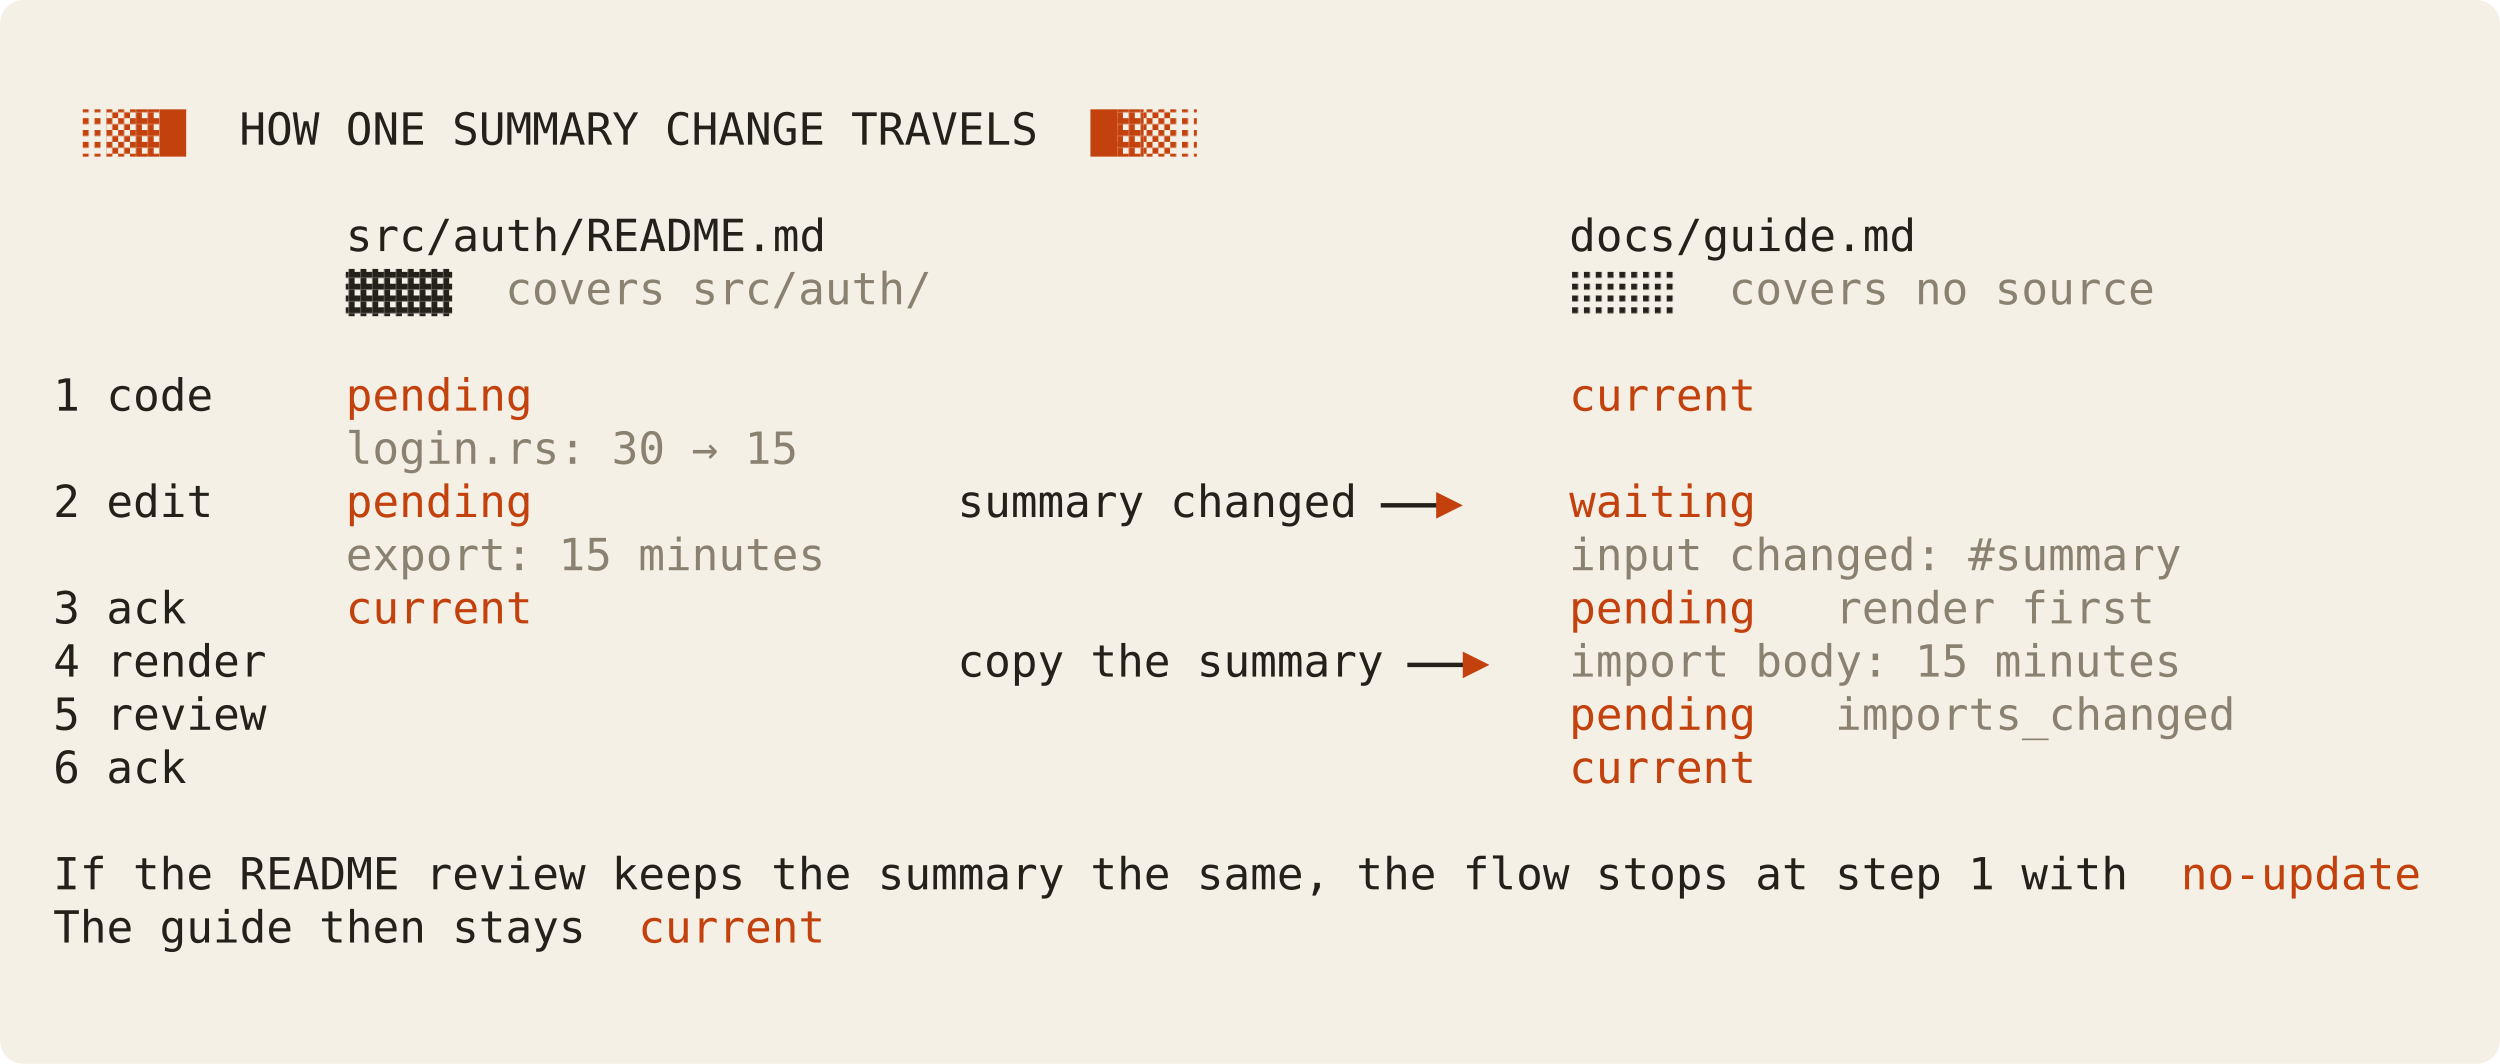
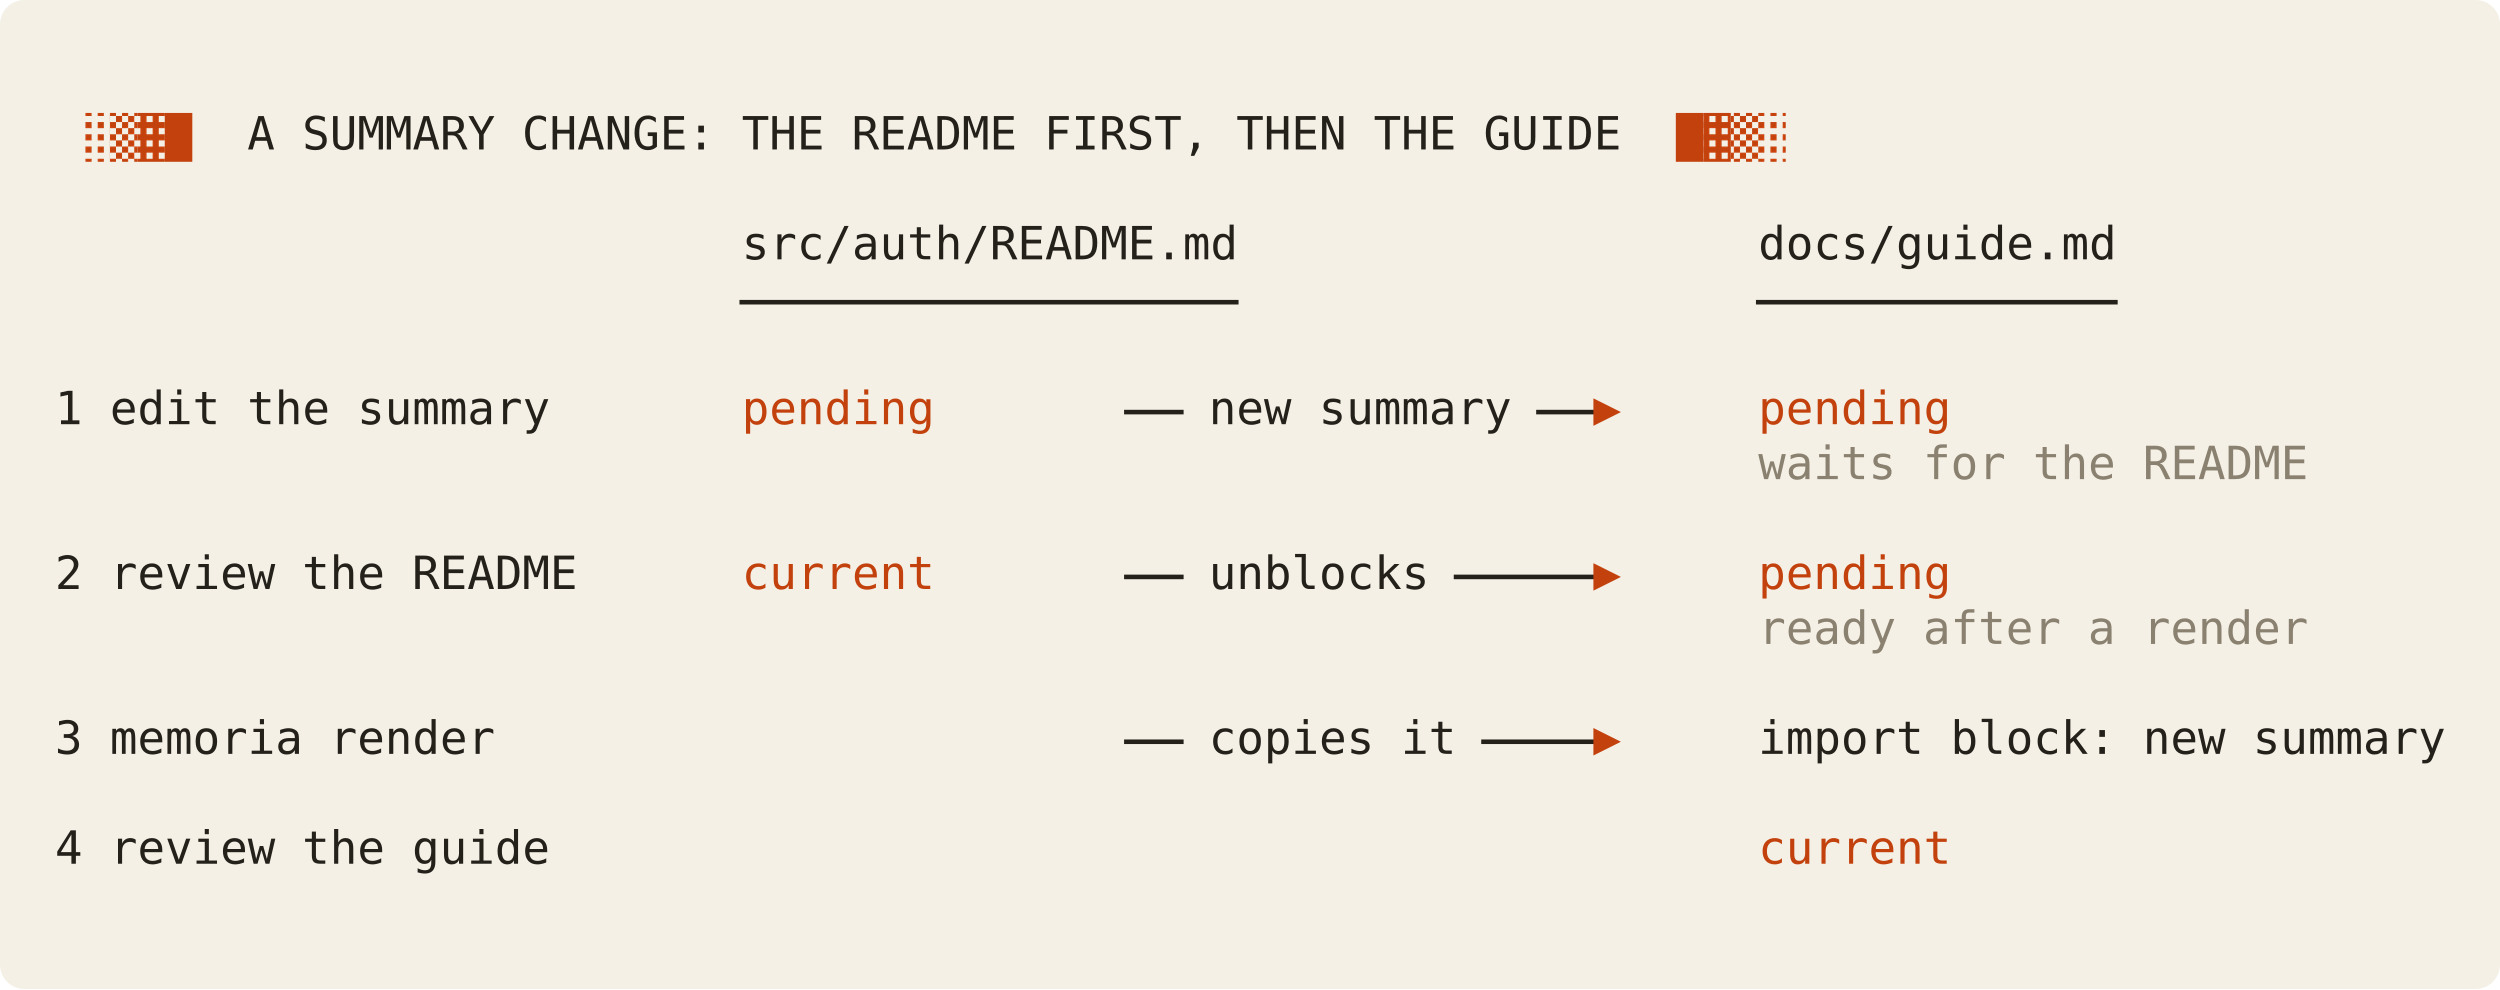
- <svg xmlns="http://www.w3.org/2000/svg" width="846" height="360" viewBox="0 0 846 360" role="img" aria-labelledby="title desc">
+ <svg xmlns="http://www.w3.org/2000/svg" width="819" height="324" viewBox="0 0 819 324" role="img" aria-labelledby="title desc">
  <style>.bg{fill:#f4f0e6}.ink{fill:#24211b}.muted{fill:#8a8170}.accent{fill:#c2410c}.line{stroke:#24211b}.line-muted{stroke:#8a8170}.line-accent{stroke:#c2410c}@media (prefers-color-scheme: dark){.bg{fill:#13120f}.ink{fill:#e8e3d4}.muted{fill:#7f7867}.accent{fill:#f59e0b}.line{stroke:#e8e3d4}.line-muted{stroke:#7f7867}.line-accent{stroke:#f59e0b}}.line,.line-muted,.line-accent{stroke-width:1.5;fill:none;stroke-linecap:square}text{font-family:ui-monospace,"SFMono-Regular","JetBrains Mono",Menlo,Consolas,"DejaVu Sans Mono",monospace;font-size:15px;white-space:pre}</style>
  <defs>
    <pattern id="d1-accent" width="4" height="4" patternUnits="userSpaceOnUse">
      <rect x="0" y="0" width="2" height="2" class="accent" />
    </pattern>
    <pattern id="d2-accent" width="4" height="4" patternUnits="userSpaceOnUse">
      <rect x="0" y="0" width="2" height="2" class="accent" />
      <rect x="2" y="2" width="2" height="2" class="accent" />
    </pattern>
    <pattern id="d3-accent" width="4" height="4" patternUnits="userSpaceOnUse">
      <rect x="0" y="0" width="2" height="2" class="accent" />
      <rect x="2" y="0" width="2" height="2" class="accent" />
      <rect x="2" y="2" width="2" height="2" class="accent" />
    </pattern>
    <pattern id="d1-muted" width="4" height="4" patternUnits="userSpaceOnUse">
      <rect x="0" y="0" width="2" height="2" class="muted" />
    </pattern>
    <pattern id="d2-muted" width="4" height="4" patternUnits="userSpaceOnUse">
      <rect x="0" y="0" width="2" height="2" class="muted" />
      <rect x="2" y="2" width="2" height="2" class="muted" />
    </pattern>
    <pattern id="d3-muted" width="4" height="4" patternUnits="userSpaceOnUse">
      <rect x="0" y="0" width="2" height="2" class="muted" />
      <rect x="2" y="0" width="2" height="2" class="muted" />
      <rect x="2" y="2" width="2" height="2" class="muted" />
    </pattern>
    <pattern id="d1-ink" width="4" height="4" patternUnits="userSpaceOnUse">
      <rect x="0" y="0" width="2" height="2" class="ink" />
    </pattern>
    <pattern id="d2-ink" width="4" height="4" patternUnits="userSpaceOnUse">
      <rect x="0" y="0" width="2" height="2" class="ink" />
      <rect x="2" y="2" width="2" height="2" class="ink" />
    </pattern>
    <pattern id="d3-ink" width="4" height="4" patternUnits="userSpaceOnUse">
      <rect x="0" y="0" width="2" height="2" class="ink" />
      <rect x="2" y="0" width="2" height="2" class="ink" />
      <rect x="2" y="2" width="2" height="2" class="ink" />
    </pattern>
  </defs>
-   <rect class="bg" width="846" height="360" rx="8" />
+   <rect class="bg" width="819" height="324" rx="8" />
  <rect x="27" y="37" width="9" height="16" fill="url(#d1-accent)" />
  <rect x="36" y="37" width="9" height="16" fill="url(#d2-accent)" />
  <rect x="45" y="37" width="9" height="16" fill="url(#d3-accent)" />
  <rect x="54" y="37" width="9" height="16" class="accent" />
-   <rect x="369" y="37" width="9" height="16" class="accent" />
-   <rect x="378" y="37" width="9" height="16" fill="url(#d3-accent)" />
-   <rect x="387" y="37" width="9" height="16" fill="url(#d2-accent)" />
-   <rect x="396" y="37" width="9" height="16" fill="url(#d1-accent)" />
-   <rect x="117" y="91" width="36" height="16" fill="url(#d3-ink)" />
-   <rect x="531" y="91" width="36" height="16" fill="url(#d1-ink)" />
-   <path class="line" d="M472.5 171L477 171M472.5 171L468 171M481.5 171L486 171M481.5 171L477 171M481.5 225L486 225M481.5 225L477 225M490.5 225L495 225M490.5 225L486 225" />
-   <polygon points="495,171 486,166.5 486,175.5" class="accent" />
-   <polygon points="504,225 495,220.5 495,229.5" class="accent" />
-   <text class="ink" x="81 90 99" y="48.96">HOW</text>
-   <text class="ink" x="117 126 135" y="48.96">ONE</text>
-   <text class="ink" x="153 162 171 180 189 198 207" y="48.96">SUMMARY</text>
-   <text class="ink" x="225 234 243 252 261 270" y="48.96">CHANGE</text>
-   <text class="ink" x="288 297 306 315 324 333 342" y="48.96">TRAVELS</text>
-   <text class="ink" x="117 126 135 144 153 162 171 180 189 198 207 216 225 234 243 252 261 270" y="84.96">src/auth/README.md</text>
-   <text class="ink" x="531 540 549 558 567 576 585 594 603 612 621 630 639" y="84.96">docs/guide.md</text>
-   <text class="muted" x="171 180 189 198 207 216" y="102.96">covers</text>
-   <text class="muted" x="234 243 252 261 270 279 288 297 306" y="102.96">src/auth/</text>
-   <text class="muted" x="585 594 603 612 621 630" y="102.96">covers</text>
-   <text class="muted" x="648 657" y="102.96">no</text>
-   <text class="muted" x="675 684 693 702 711 720" y="102.96">source</text>
+   <rect x="549" y="37" width="9" height="16" class="accent" />
+   <rect x="558" y="37" width="9" height="16" fill="url(#d3-accent)" />
+   <rect x="567" y="37" width="9" height="16" fill="url(#d2-accent)" />
+   <rect x="576" y="37" width="9" height="16" fill="url(#d1-accent)" />
+   <path class="line" d="M247.5 99L252 99M247.5 99L243 99M256.5 99L261 99M256.5 99L252 99M265.5 99L270 99M265.5 99L261 99M274.5 99L279 99M274.5 99L270 99M283.5 99L288 99M283.5 99L279 99M292.5 99L297 99M292.5 99L288 99M301.5 99L306 99M301.5 99L297 99M310.5 99L315 99M310.5 99L306 99M319.5 99L324 99M319.5 99L315 99M328.5 99L333 99M328.5 99L324 99M337.5 99L342 99M337.5 99L333 99M346.5 99L351 99M346.5 99L342 99M355.5 99L360 99M355.5 99L351 99M364.5 99L369 99M364.5 99L360 99M373.5 99L378 99M373.5 99L369 99M382.5 99L387 99M382.5 99L378 99M391.5 99L396 99M391.5 99L387 99M400.5 99L405 99M400.5 99L396 99M580.5 99L585 99M580.5 99L576 99M589.5 99L594 99M589.5 99L585 99M598.5 99L603 99M598.5 99L594 99M607.5 99L612 99M607.5 99L603 99M616.5 99L621 99M616.5 99L612 99M625.5 99L630 99M625.5 99L621 99M634.5 99L639 99M634.5 99L630 99M643.5 99L648 99M643.5 99L639 99M652.5 99L657 99M652.5 99L648 99M661.5 99L666 99M661.5 99L657 99M670.5 99L675 99M670.5 99L666 99M679.5 99L684 99M679.5 99L675 99M688.5 99L693 99M688.5 99L684 99M373.5 135L378 135M373.5 135L369 135M382.5 135L387 135M382.5 135L378 135M508.5 135L513 135M508.5 135L504 135M517.5 135L522 135M517.5 135L513 135M373.5 189L378 189M373.5 189L369 189M382.5 189L387 189M382.5 189L378 189M481.5 189L486 189M481.5 189L477 189M490.5 189L495 189M490.5 189L486 189M499.5 189L504 189M499.5 189L495 189M508.5 189L513 189M508.5 189L504 189M517.5 189L522 189M517.5 189L513 189M373.5 243L378 243M373.5 243L369 243M382.5 243L387 243M382.5 243L378 243M490.5 243L495 243M490.5 243L486 243M499.5 243L504 243M499.5 243L495 243M508.5 243L513 243M508.5 243L504 243M517.5 243L522 243M517.5 243L513 243" />
+   <polygon points="531,135 522,130.5 522,139.5" class="accent" />
+   <polygon points="531,189 522,184.5 522,193.5" class="accent" />
+   <polygon points="531,243 522,238.5 522,247.5" class="accent" />
+   <text class="ink" x="81" y="48.96">A</text>
+   <text class="ink" x="99 108 117 126 135 144 153" y="48.96">SUMMARY</text>
+   <text class="ink" x="171 180 189 198 207 216 225" y="48.96">CHANGE:</text>
+   <text class="ink" x="243 252 261" y="48.96">THE</text>
+   <text class="ink" x="279 288 297 306 315 324" y="48.96">README</text>
+   <text class="ink" x="342 351 360 369 378 387" y="48.96">FIRST,</text>
+   <text class="ink" x="405 414 423 432" y="48.96">THEN</text>
+   <text class="ink" x="450 459 468" y="48.96">THE</text>
+   <text class="ink" x="486 495 504 513 522" y="48.96">GUIDE</text>
+   <text class="ink" x="243 252 261 270 279 288 297 306 315 324 333 342 351 360 369 378 387 396" y="84.96">src/auth/README.md</text>
+   <text class="ink" x="576 585 594 603 612 621 630 639 648 657 666 675 684" y="84.96">docs/guide.md</text>
  <text class="ink" x="18" y="138.96">1</text>
-   <text class="ink" x="36 45 54 63" y="138.96">code</text>
-   <text class="accent" x="117 126 135 144 153 162 171" y="138.96">pending</text>
-   <text class="accent" x="531 540 549 558 567 576 585" y="138.96">current</text>
-   <text class="muted" x="117 126 135 144 153 162 171 180 189" y="156.96">login.rs:</text>
-   <text class="muted" x="207 216" y="156.96">30</text>
-   <text class="muted" x="234" y="156.96">→</text>
-   <text class="muted" x="252 261" y="156.96">15</text>
-   <text class="ink" x="18" y="174.96">2</text>
-   <text class="ink" x="36 45 54 63" y="174.96">edit</text>
-   <text class="accent" x="117 126 135 144 153 162 171" y="174.96">pending</text>
-   <text class="ink" x="324 333 342 351 360 369 378" y="174.96">summary</text>
-   <text class="ink" x="396 405 414 423 432 441 450" y="174.96">changed</text>
-   <text class="accent" x="531 540 549 558 567 576 585" y="174.96">waiting</text>
-   <text class="muted" x="117 126 135 144 153 162 171" y="192.96">export:</text>
-   <text class="muted" x="189 198" y="192.96">15</text>
-   <text class="muted" x="216 225 234 243 252 261 270" y="192.96">minutes</text>
-   <text class="muted" x="531 540 549 558 567" y="192.96">input</text>
-   <text class="muted" x="585 594 603 612 621 630 639 648" y="192.96">changed:</text>
-   <text class="muted" x="666 675 684 693 702 711 720 729" y="192.96">#summary</text>
-   <text class="ink" x="18" y="210.96">3</text>
-   <text class="ink" x="36 45 54" y="210.96">ack</text>
-   <text class="accent" x="117 126 135 144 153 162 171" y="210.96">current</text>
-   <text class="accent" x="531 540 549 558 567 576 585" y="210.96">pending</text>
-   <text class="muted" x="621 630 639 648 657 666" y="210.96">render</text>
-   <text class="muted" x="684 693 702 711 720" y="210.96">first</text>
-   <text class="ink" x="18" y="228.96">4</text>
-   <text class="ink" x="36 45 54 63 72 81" y="228.96">render</text>
-   <text class="ink" x="324 333 342 351" y="228.96">copy</text>
-   <text class="ink" x="369 378 387" y="228.96">the</text>
-   <text class="ink" x="405 414 423 432 441 450 459" y="228.96">summary</text>
-   <text class="muted" x="531 540 549 558 567 576" y="228.96">import</text>
-   <text class="muted" x="594 603 612 621 630" y="228.96">body:</text>
-   <text class="muted" x="648 657" y="228.96">15</text>
-   <text class="muted" x="675 684 693 702 711 720 729" y="228.96">minutes</text>
-   <text class="ink" x="18" y="246.96">5</text>
-   <text class="ink" x="36 45 54 63 72 81" y="246.96">review</text>
-   <text class="accent" x="531 540 549 558 567 576 585" y="246.96">pending</text>
-   <text class="muted" x="621 630 639 648 657 666 675 684 693 702 711 720 729 738 747" y="246.96">imports_changed</text>
-   <text class="ink" x="18" y="264.96">6</text>
-   <text class="ink" x="36 45 54" y="264.96">ack</text>
-   <text class="accent" x="531 540 549 558 567 576 585" y="264.96">current</text>
-   <text class="ink" x="18 27" y="300.96">If</text>
-   <text class="ink" x="45 54 63" y="300.96">the</text>
-   <text class="ink" x="81 90 99 108 117 126" y="300.96">README</text>
-   <text class="ink" x="144 153 162 171 180 189" y="300.96">review</text>
-   <text class="ink" x="207 216 225 234 243" y="300.96">keeps</text>
-   <text class="ink" x="261 270 279" y="300.96">the</text>
-   <text class="ink" x="297 306 315 324 333 342 351" y="300.96">summary</text>
-   <text class="ink" x="369 378 387" y="300.96">the</text>
-   <text class="ink" x="405 414 423 432 441" y="300.96">same,</text>
-   <text class="ink" x="459 468 477" y="300.96">the</text>
-   <text class="ink" x="495 504 513 522" y="300.96">flow</text>
-   <text class="ink" x="540 549 558 567 576" y="300.96">stops</text>
-   <text class="ink" x="594 603" y="300.96">at</text>
-   <text class="ink" x="621 630 639 648" y="300.96">step</text>
-   <text class="ink" x="666" y="300.96">1</text>
-   <text class="ink" x="684 693 702 711" y="300.96">with</text>
-   <text class="accent" x="738 747 756 765 774 783 792 801 810" y="300.96">no-update</text>
-   <text class="ink" x="18 27 36" y="318.96">The</text>
-   <text class="ink" x="54 63 72 81 90" y="318.96">guide</text>
-   <text class="ink" x="108 117 126 135" y="318.96">then</text>
-   <text class="ink" x="153 162 171 180 189" y="318.96">stays</text>
-   <text class="accent" x="216 225 234 243 252 261 270" y="318.96">current</text>
+   <text class="ink" x="36 45 54 63" y="138.96">edit</text>
+   <text class="ink" x="81 90 99" y="138.96">the</text>
+   <text class="ink" x="117 126 135 144 153 162 171" y="138.96">summary</text>
+   <text class="accent" x="243 252 261 270 279 288 297" y="138.96">pending</text>
+   <text class="ink" x="396 405 414" y="138.96">new</text>
+   <text class="ink" x="432 441 450 459 468 477 486" y="138.96">summary</text>
+   <text class="accent" x="576 585 594 603 612 621 630" y="138.96">pending</text>
+   <text class="muted" x="576 585 594 603 612" y="156.96">waits</text>
+   <text class="muted" x="630 639 648" y="156.96">for</text>
+   <text class="muted" x="666 675 684" y="156.96">the</text>
+   <text class="muted" x="702 711 720 729 738 747" y="156.96">README</text>
+   <text class="ink" x="18" y="192.96">2</text>
+   <text class="ink" x="36 45 54 63 72 81" y="192.96">review</text>
+   <text class="ink" x="99 108 117" y="192.96">the</text>
+   <text class="ink" x="135 144 153 162 171 180" y="192.96">README</text>
+   <text class="accent" x="243 252 261 270 279 288 297" y="192.96">current</text>
+   <text class="ink" x="396 405 414 423 432 441 450 459" y="192.96">unblocks</text>
+   <text class="accent" x="576 585 594 603 612 621 630" y="192.96">pending</text>
+   <text class="muted" x="576 585 594 603 612" y="210.96">ready</text>
+   <text class="muted" x="630 639 648 657 666" y="210.96">after</text>
+   <text class="muted" x="684" y="210.96">a</text>
+   <text class="muted" x="702 711 720 729 738 747" y="210.96">render</text>
+   <text class="ink" x="18" y="246.96">3</text>
+   <text class="ink" x="36 45 54 63 72 81 90" y="246.96">memoria</text>
+   <text class="ink" x="108 117 126 135 144 153" y="246.96">render</text>
+   <text class="ink" x="396 405 414 423 432 441" y="246.96">copies</text>
+   <text class="ink" x="459 468" y="246.96">it</text>
+   <text class="ink" x="576 585 594 603 612 621" y="246.96">import</text>
+   <text class="ink" x="639 648 657 666 675 684" y="246.96">block:</text>
+   <text class="ink" x="702 711 720" y="246.96">new</text>
+   <text class="ink" x="738 747 756 765 774 783 792" y="246.96">summary</text>
+   <text class="ink" x="18" y="282.96">4</text>
+   <text class="ink" x="36 45 54 63 72 81" y="282.96">review</text>
+   <text class="ink" x="99 108 117" y="282.96">the</text>
+   <text class="ink" x="135 144 153 162 171" y="282.96">guide</text>
+   <text class="accent" x="576 585 594 603 612 621 630" y="282.96">current</text>
</svg>
